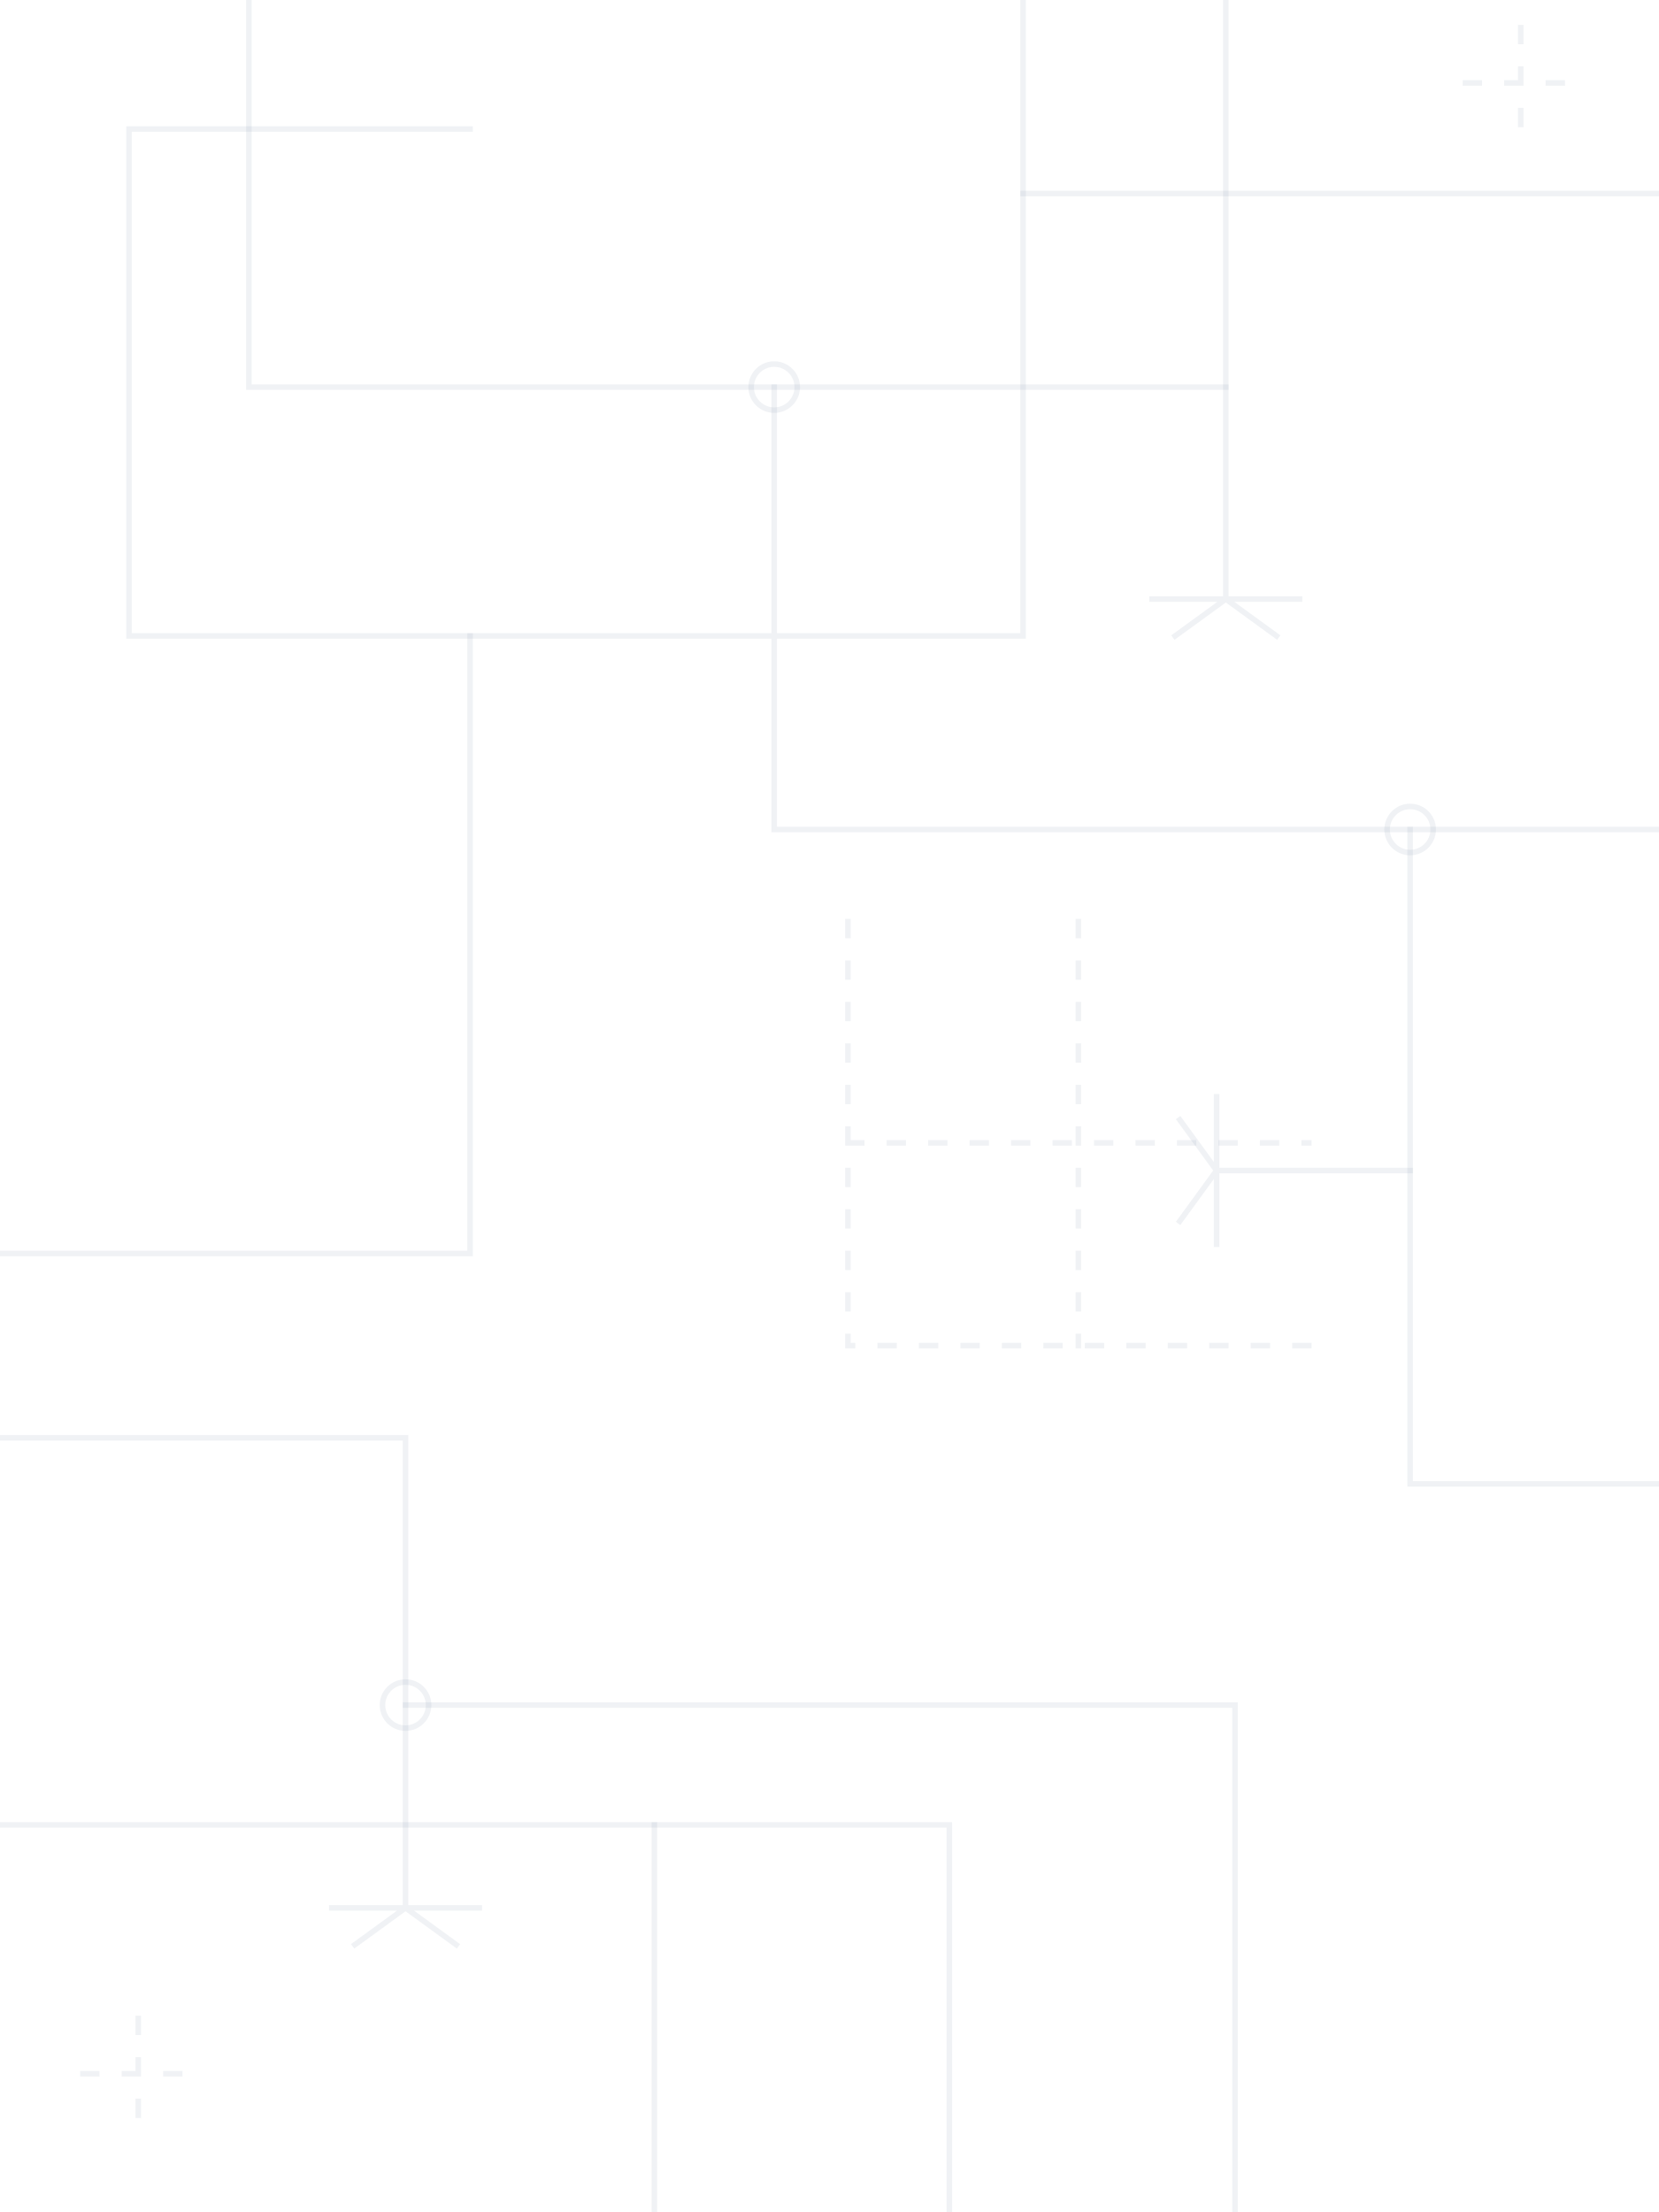
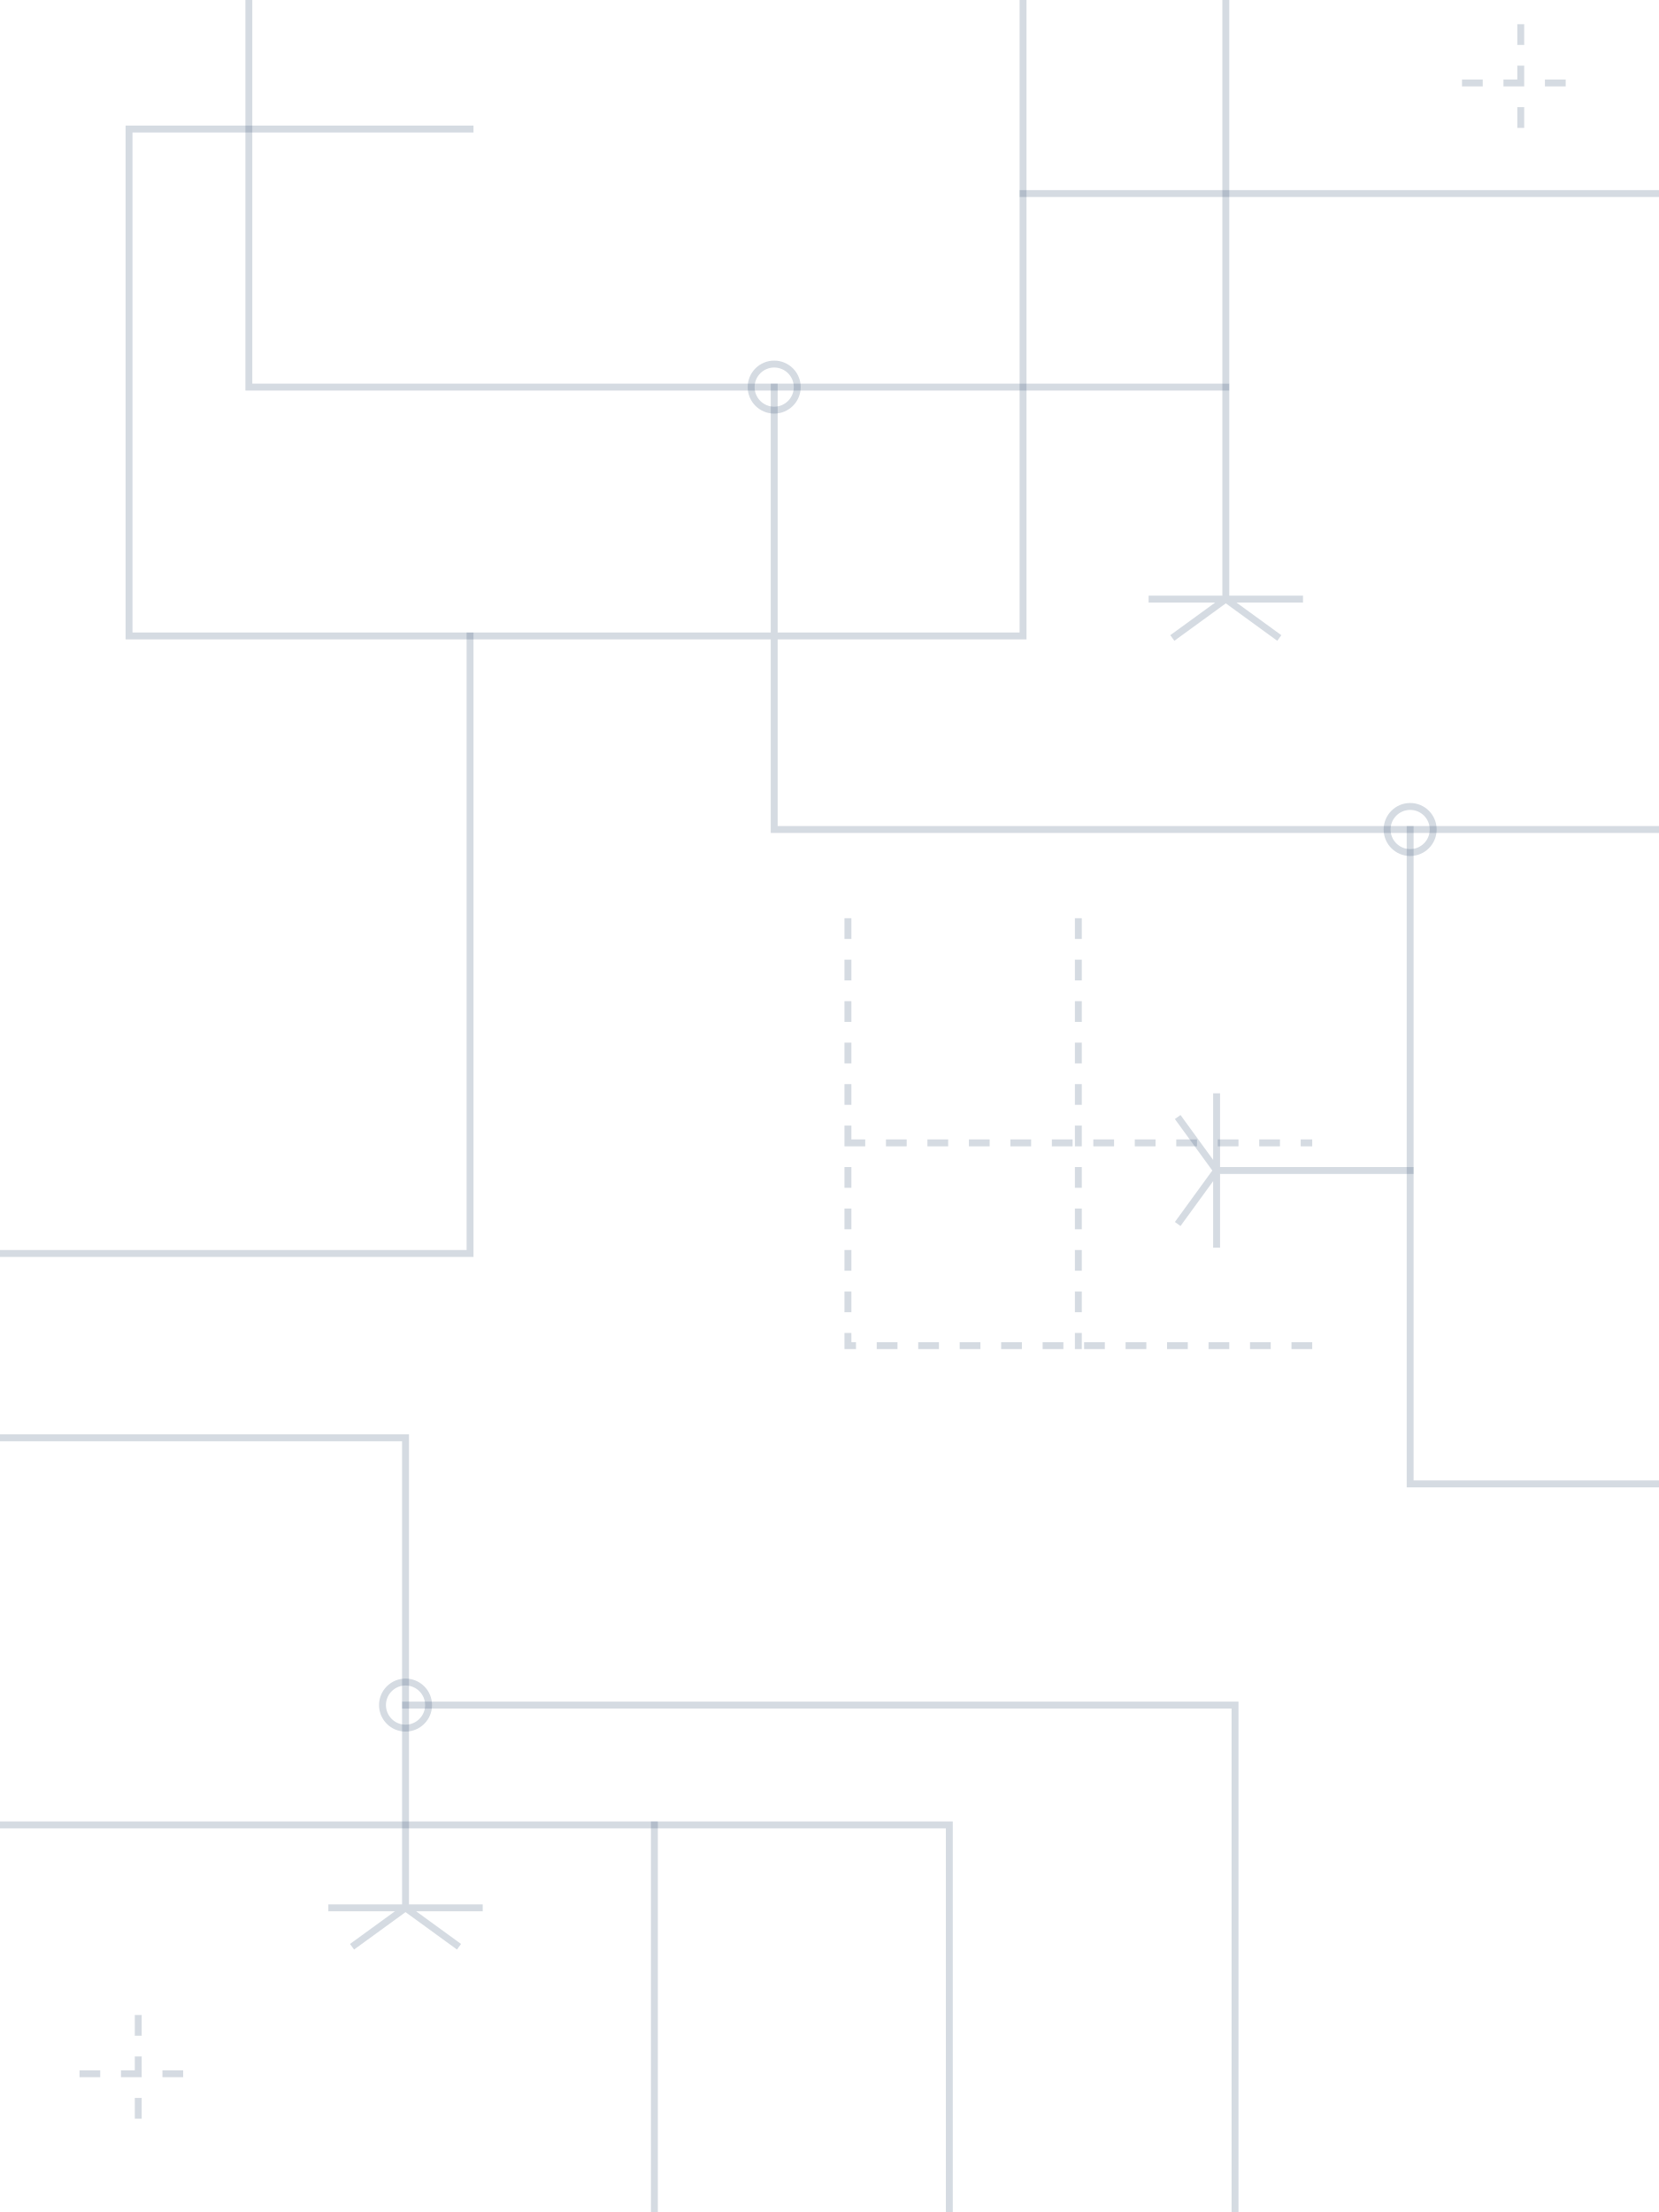
<svg xmlns="http://www.w3.org/2000/svg" width="360" height="480" viewBox="0 0 360 480" fill="none">
-   <g stroke="#173b60" stroke-opacity=".065" stroke-width="1.2" stroke-linecap="square">
+   <g stroke="#173b60" stroke-opacity=".18" stroke-width="1.5" stroke-linecap="square">
    <path d="M54 0v84h114v96h138v142h54M360 42H222v96H102v134H0M0 396h142v84M268 480V370H88v-58H0" />
    <path d="M168 84h98V0M102 138H28V28h74M306 180h54M222 42V0M142 396h64v84" />
    <path d="M266 84v46m-16 0h32m-27 8 11-8 11 8M306 254h-42m0-16v32m-8-27 8 11-8 11M88 370v44m-16 0h32m-27 8 11-8 11 8" />
    <circle cx="168" cy="84" r="5" />
    <circle cx="306" cy="180" r="5" />
    <circle cx="88" cy="370" r="5" />
    <path d="M318 18h24m-12-12v24M18 450h24m-12-12v24M184 200v92h100M184 248h100M234 200v92" stroke-dasharray="3 6" />
  </g>
</svg>
